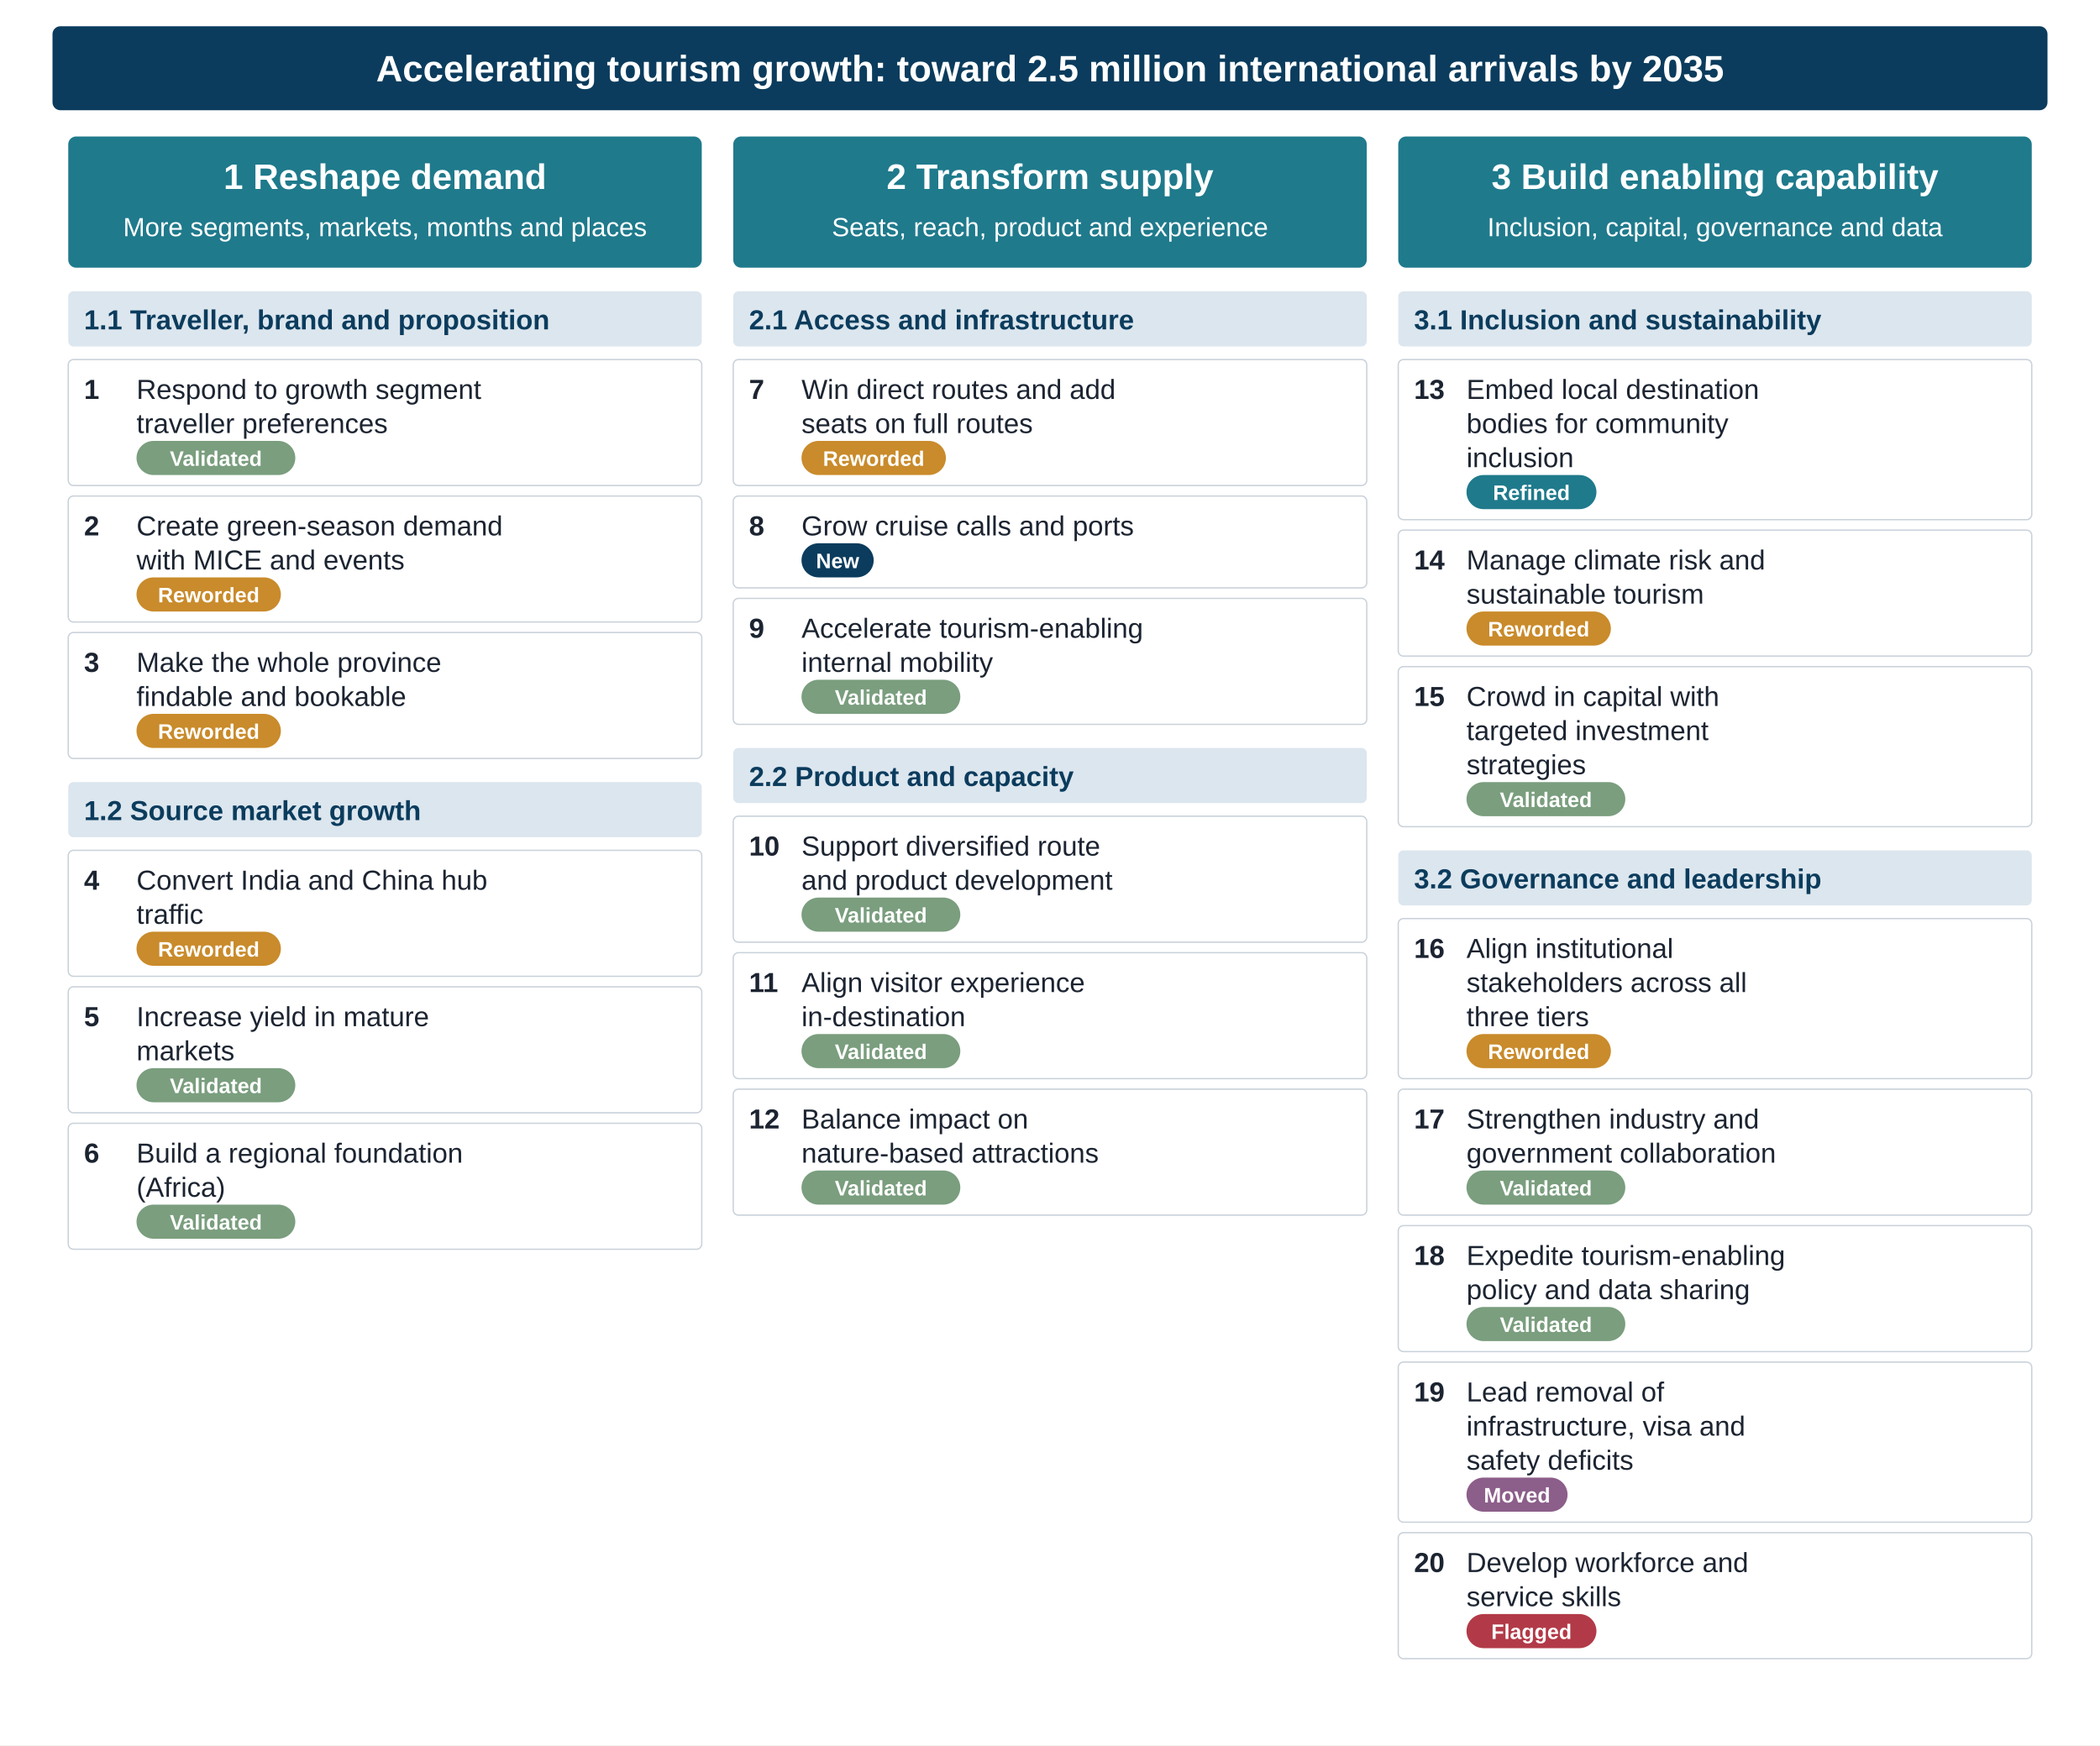
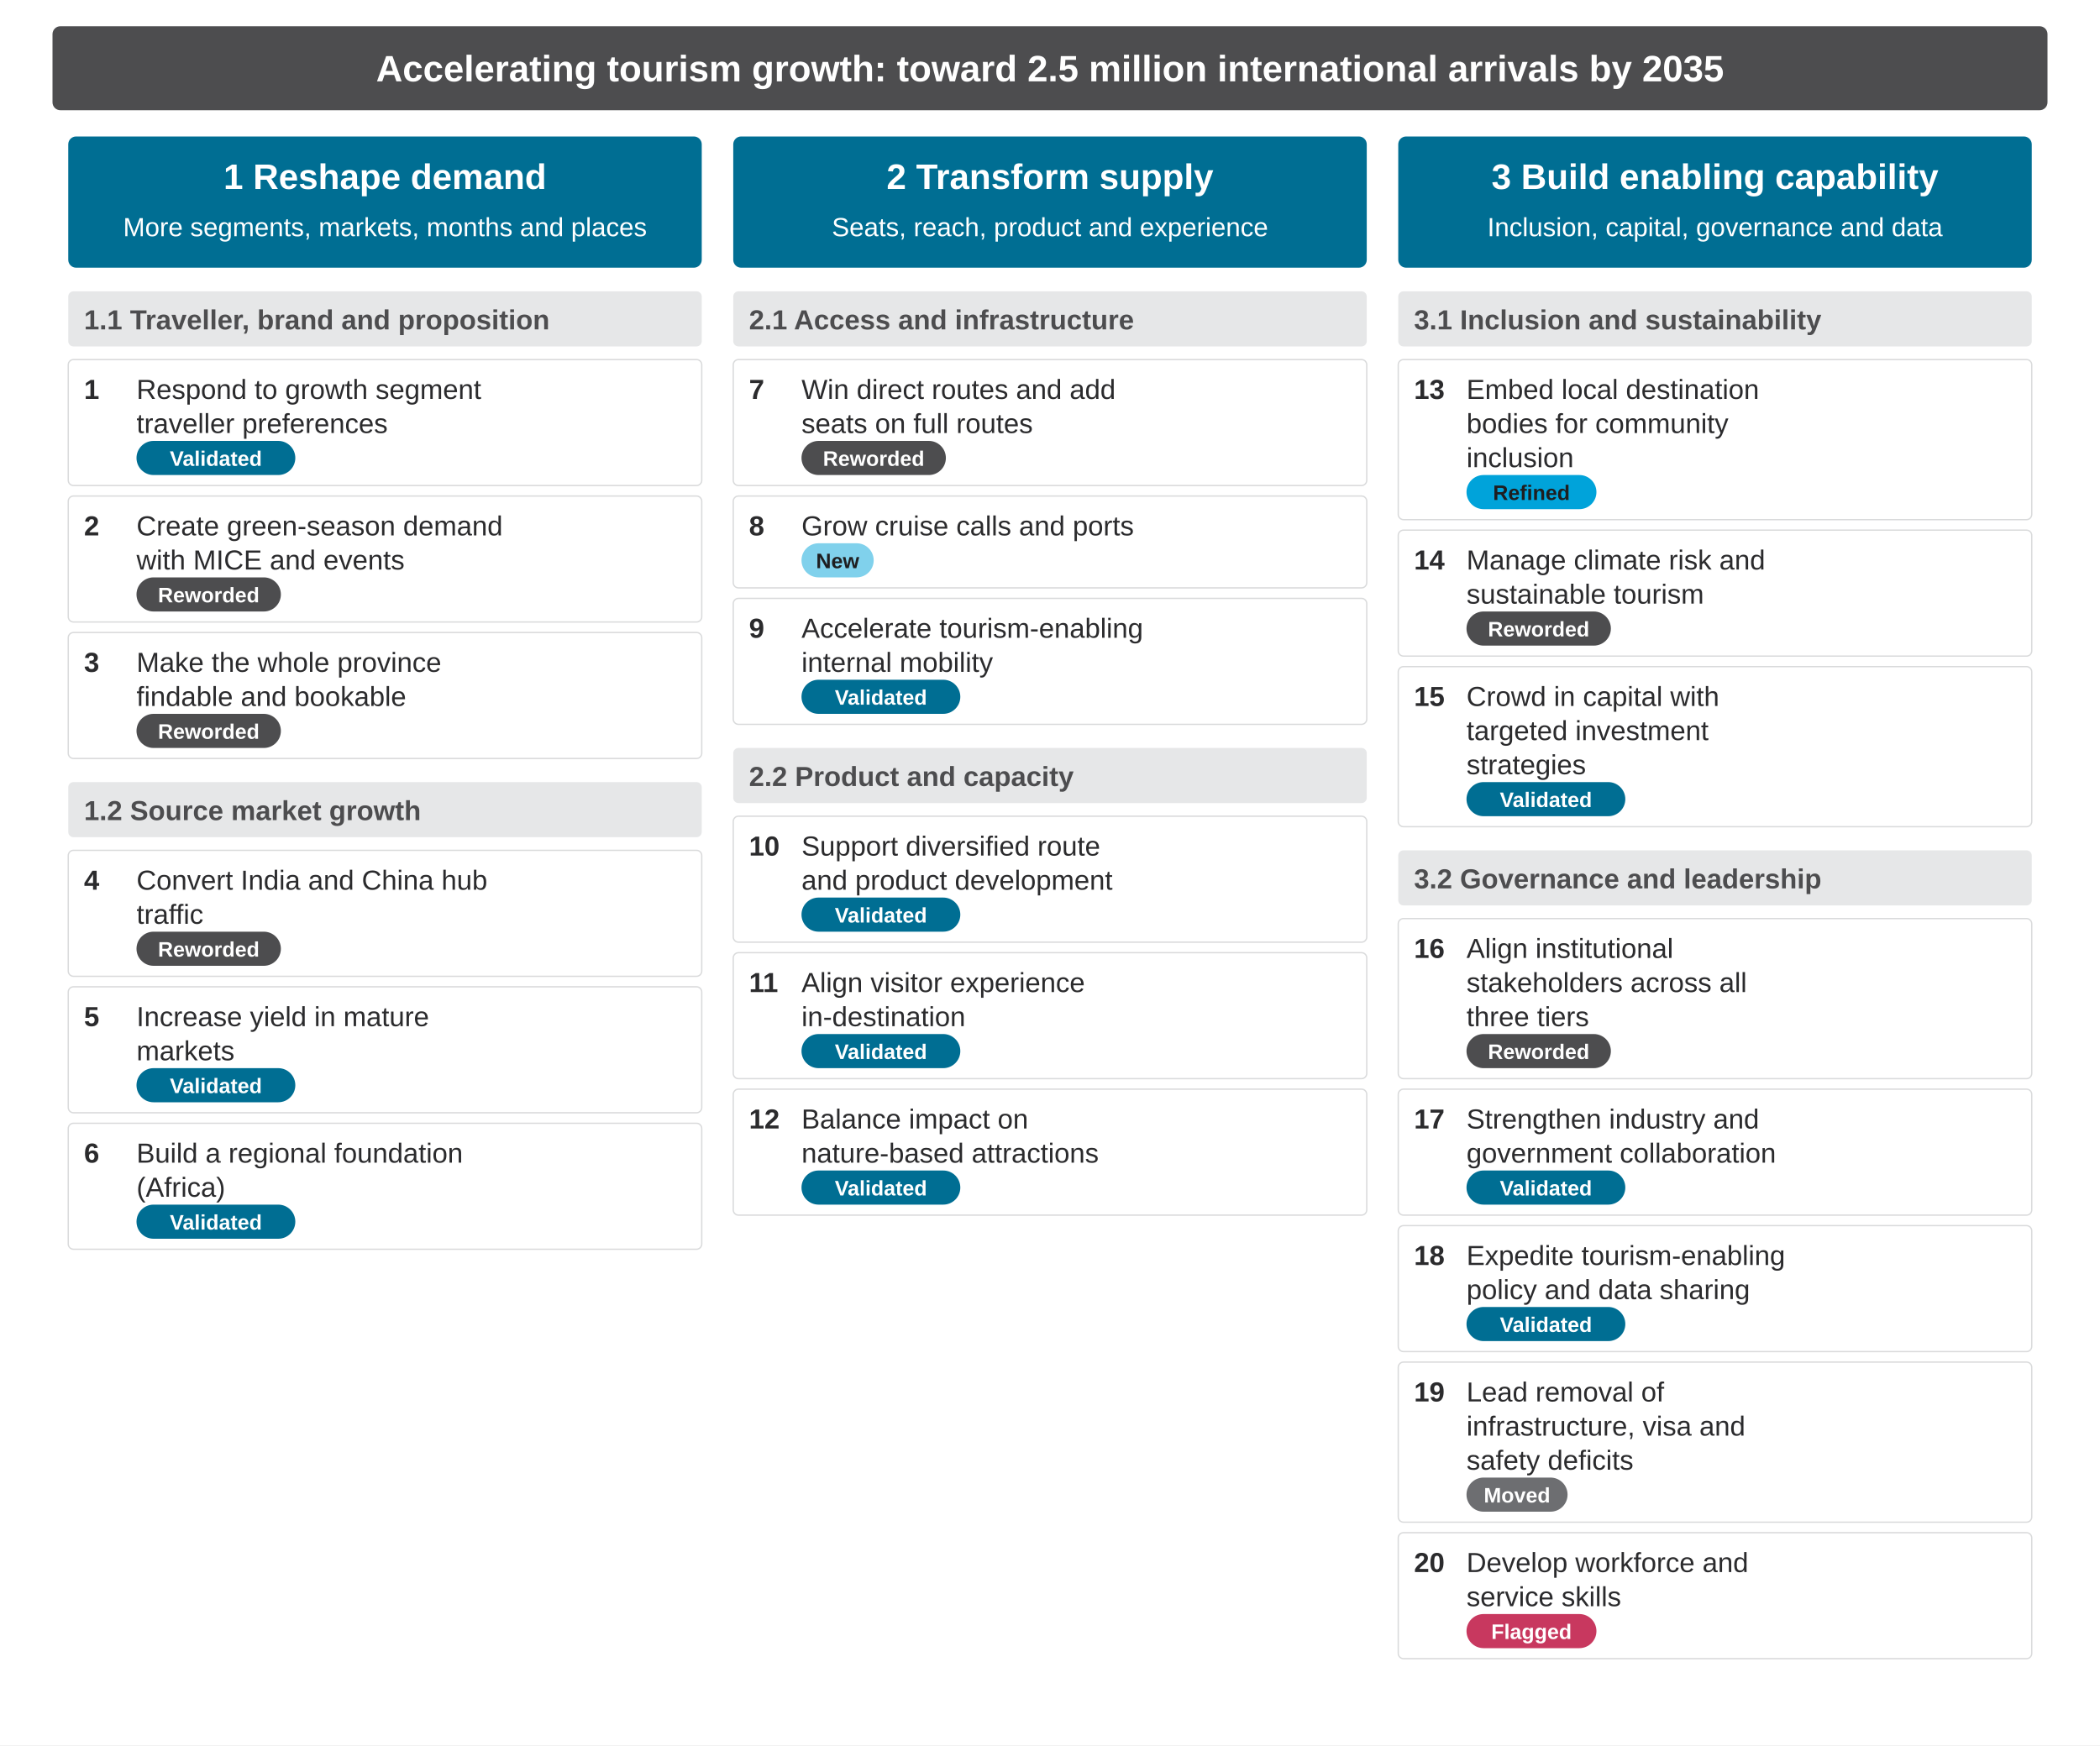
- <svg xmlns="http://www.w3.org/2000/svg" viewBox="0 0 1600 1330" width="1600" height="1330" font-family="Raleway, Arial, sans-serif">
+ <svg xmlns="http://www.w3.org/2000/svg" viewBox="0 0 1600 1330" width="1600" height="1330" font-family="Arial, Helvetica, sans-serif">
  <rect width="1600" height="1330" fill="#ffffff" />
-   <rect x="40" y="20" width="1520" height="64" rx="6" fill="#0B3C5D" />
+   <rect x="40" y="20" width="1520" height="64" rx="6" fill="#4D4D4F" />
  <text x="800" y="62" text-anchor="middle" font-size="28" font-weight="700" fill="#ffffff">Accelerating tourism growth: toward 2.5 million international arrivals by 2035</text>
-   <rect x="52" y="104" width="482.667" height="100" rx="6" fill="#1F7A8C" />
+   <rect x="52" y="104" width="482.667" height="100" rx="6" fill="#006E93" />
  <text x="293.333" y="144" text-anchor="middle" font-size="27" font-weight="700" fill="#ffffff">1 Reshape demand</text>
  <text x="293.333" y="180" text-anchor="middle" font-size="20" fill="#ffffff">More segments, markets, months and places</text>
-   <rect x="52" y="222" width="482.667" height="42" rx="4" fill="#DCE6EE" />
-   <text x="64" y="251" font-size="21" font-weight="700" fill="#0B3C5D">1.1 Traveller, brand and proposition</text>
-   <rect x="52" y="274" width="482.667" height="96" rx="4" fill="#ffffff" stroke="#C9D1DA" />
-   <text x="64" y="304" font-size="21" font-weight="700" fill="#1C2431">1</text>
-   <text x="104" y="304" font-size="21" fill="#1C2431">Respond to growth segment</text>
-   <text x="104" y="330" font-size="21" fill="#1C2431">traveller preferences</text>
-   <rect x="104" y="336" width="121" height="26" rx="13" fill="#7A9E7E" />
+   <rect x="52" y="222" width="482.667" height="42" rx="4" fill="#E6E7E8" />
+   <text x="64" y="251" font-size="21" font-weight="700" fill="#4D4D4F">1.1 Traveller, brand and proposition</text>
+   <rect x="52" y="274" width="482.667" height="96" rx="4" fill="#ffffff" stroke="#D9DADB" />
+   <text x="64" y="304" font-size="21" font-weight="700" fill="#2B2B2D">1</text>
+   <text x="104" y="304" font-size="21" fill="#2B2B2D">Respond to growth segment</text>
+   <text x="104" y="330" font-size="21" fill="#2B2B2D">traveller preferences</text>
+   <rect x="104" y="336" width="121" height="26" rx="13" fill="#006E93" />
  <text x="164.5" y="355" text-anchor="middle" font-size="16" font-weight="700" fill="#ffffff">Validated</text>
-   <rect x="52" y="378" width="482.667" height="96" rx="4" fill="#ffffff" stroke="#C9D1DA" />
-   <text x="64" y="408" font-size="21" font-weight="700" fill="#1C2431">2</text>
-   <text x="104" y="408" font-size="21" fill="#1C2431">Create green-season demand</text>
-   <text x="104" y="434" font-size="21" fill="#1C2431">with MICE and events</text>
-   <rect x="104" y="440" width="110" height="26" rx="13" fill="#C98B2B" />
+   <rect x="52" y="378" width="482.667" height="96" rx="4" fill="#ffffff" stroke="#D9DADB" />
+   <text x="64" y="408" font-size="21" font-weight="700" fill="#2B2B2D">2</text>
+   <text x="104" y="408" font-size="21" fill="#2B2B2D">Create green-season demand</text>
+   <text x="104" y="434" font-size="21" fill="#2B2B2D">with MICE and events</text>
+   <rect x="104" y="440" width="110" height="26" rx="13" fill="#4D4D4F" />
  <text x="159" y="459" text-anchor="middle" font-size="16" font-weight="700" fill="#ffffff">Reworded</text>
-   <rect x="52" y="482" width="482.667" height="96" rx="4" fill="#ffffff" stroke="#C9D1DA" />
-   <text x="64" y="512" font-size="21" font-weight="700" fill="#1C2431">3</text>
-   <text x="104" y="512" font-size="21" fill="#1C2431">Make the whole province</text>
-   <text x="104" y="538" font-size="21" fill="#1C2431">findable and bookable</text>
-   <rect x="104" y="544" width="110" height="26" rx="13" fill="#C98B2B" />
+   <rect x="52" y="482" width="482.667" height="96" rx="4" fill="#ffffff" stroke="#D9DADB" />
+   <text x="64" y="512" font-size="21" font-weight="700" fill="#2B2B2D">3</text>
+   <text x="104" y="512" font-size="21" fill="#2B2B2D">Make the whole province</text>
+   <text x="104" y="538" font-size="21" fill="#2B2B2D">findable and bookable</text>
+   <rect x="104" y="544" width="110" height="26" rx="13" fill="#4D4D4F" />
  <text x="159" y="563" text-anchor="middle" font-size="16" font-weight="700" fill="#ffffff">Reworded</text>
-   <rect x="52" y="596" width="482.667" height="42" rx="4" fill="#DCE6EE" />
-   <text x="64" y="625" font-size="21" font-weight="700" fill="#0B3C5D">1.2 Source market growth</text>
-   <rect x="52" y="648" width="482.667" height="96" rx="4" fill="#ffffff" stroke="#C9D1DA" />
-   <text x="64" y="678" font-size="21" font-weight="700" fill="#1C2431">4</text>
-   <text x="104" y="678" font-size="21" fill="#1C2431">Convert India and China hub</text>
-   <text x="104" y="704" font-size="21" fill="#1C2431">traffic</text>
-   <rect x="104" y="710" width="110" height="26" rx="13" fill="#C98B2B" />
+   <rect x="52" y="596" width="482.667" height="42" rx="4" fill="#E6E7E8" />
+   <text x="64" y="625" font-size="21" font-weight="700" fill="#4D4D4F">1.2 Source market growth</text>
+   <rect x="52" y="648" width="482.667" height="96" rx="4" fill="#ffffff" stroke="#D9DADB" />
+   <text x="64" y="678" font-size="21" font-weight="700" fill="#2B2B2D">4</text>
+   <text x="104" y="678" font-size="21" fill="#2B2B2D">Convert India and China hub</text>
+   <text x="104" y="704" font-size="21" fill="#2B2B2D">traffic</text>
+   <rect x="104" y="710" width="110" height="26" rx="13" fill="#4D4D4F" />
  <text x="159" y="729" text-anchor="middle" font-size="16" font-weight="700" fill="#ffffff">Reworded</text>
-   <rect x="52" y="752" width="482.667" height="96" rx="4" fill="#ffffff" stroke="#C9D1DA" />
-   <text x="64" y="782" font-size="21" font-weight="700" fill="#1C2431">5</text>
-   <text x="104" y="782" font-size="21" fill="#1C2431">Increase yield in mature</text>
-   <text x="104" y="808" font-size="21" fill="#1C2431">markets</text>
-   <rect x="104" y="814" width="121" height="26" rx="13" fill="#7A9E7E" />
+   <rect x="52" y="752" width="482.667" height="96" rx="4" fill="#ffffff" stroke="#D9DADB" />
+   <text x="64" y="782" font-size="21" font-weight="700" fill="#2B2B2D">5</text>
+   <text x="104" y="782" font-size="21" fill="#2B2B2D">Increase yield in mature</text>
+   <text x="104" y="808" font-size="21" fill="#2B2B2D">markets</text>
+   <rect x="104" y="814" width="121" height="26" rx="13" fill="#006E93" />
  <text x="164.5" y="833" text-anchor="middle" font-size="16" font-weight="700" fill="#ffffff">Validated</text>
-   <rect x="52" y="856" width="482.667" height="96" rx="4" fill="#ffffff" stroke="#C9D1DA" />
-   <text x="64" y="886" font-size="21" font-weight="700" fill="#1C2431">6</text>
-   <text x="104" y="886" font-size="21" fill="#1C2431">Build a regional foundation</text>
-   <text x="104" y="912" font-size="21" fill="#1C2431">(Africa)</text>
-   <rect x="104" y="918" width="121" height="26" rx="13" fill="#7A9E7E" />
+   <rect x="52" y="856" width="482.667" height="96" rx="4" fill="#ffffff" stroke="#D9DADB" />
+   <text x="64" y="886" font-size="21" font-weight="700" fill="#2B2B2D">6</text>
+   <text x="104" y="886" font-size="21" fill="#2B2B2D">Build a regional foundation</text>
+   <text x="104" y="912" font-size="21" fill="#2B2B2D">(Africa)</text>
+   <rect x="104" y="918" width="121" height="26" rx="13" fill="#006E93" />
  <text x="164.5" y="937" text-anchor="middle" font-size="16" font-weight="700" fill="#ffffff">Validated</text>
-   <rect x="558.667" y="104" width="482.667" height="100" rx="6" fill="#1F7A8C" />
+   <rect x="558.667" y="104" width="482.667" height="100" rx="6" fill="#006E93" />
  <text x="800" y="144" text-anchor="middle" font-size="27" font-weight="700" fill="#ffffff">2 Transform supply</text>
  <text x="800" y="180" text-anchor="middle" font-size="20" fill="#ffffff">Seats, reach, product and experience</text>
-   <rect x="558.667" y="222" width="482.667" height="42" rx="4" fill="#DCE6EE" />
-   <text x="570.667" y="251" font-size="21" font-weight="700" fill="#0B3C5D">2.1 Access and infrastructure</text>
-   <rect x="558.667" y="274" width="482.667" height="96" rx="4" fill="#ffffff" stroke="#C9D1DA" />
-   <text x="570.667" y="304" font-size="21" font-weight="700" fill="#1C2431">7</text>
-   <text x="610.667" y="304" font-size="21" fill="#1C2431">Win direct routes and add</text>
-   <text x="610.667" y="330" font-size="21" fill="#1C2431">seats on full routes</text>
-   <rect x="610.667" y="336" width="110" height="26" rx="13" fill="#C98B2B" />
+   <rect x="558.667" y="222" width="482.667" height="42" rx="4" fill="#E6E7E8" />
+   <text x="570.667" y="251" font-size="21" font-weight="700" fill="#4D4D4F">2.1 Access and infrastructure</text>
+   <rect x="558.667" y="274" width="482.667" height="96" rx="4" fill="#ffffff" stroke="#D9DADB" />
+   <text x="570.667" y="304" font-size="21" font-weight="700" fill="#2B2B2D">7</text>
+   <text x="610.667" y="304" font-size="21" fill="#2B2B2D">Win direct routes and add</text>
+   <text x="610.667" y="330" font-size="21" fill="#2B2B2D">seats on full routes</text>
+   <rect x="610.667" y="336" width="110" height="26" rx="13" fill="#4D4D4F" />
  <text x="665.667" y="355" text-anchor="middle" font-size="16" font-weight="700" fill="#ffffff">Reworded</text>
-   <rect x="558.667" y="378" width="482.667" height="70" rx="4" fill="#ffffff" stroke="#C9D1DA" />
-   <text x="570.667" y="408" font-size="21" font-weight="700" fill="#1C2431">8</text>
-   <text x="610.667" y="408" font-size="21" fill="#1C2431">Grow cruise calls and ports</text>
-   <rect x="610.667" y="414" width="55" height="26" rx="13" fill="#0B3C5D" />
-   <text x="638.167" y="433" text-anchor="middle" font-size="16" font-weight="700" fill="#ffffff">New</text>
-   <rect x="558.667" y="456" width="482.667" height="96" rx="4" fill="#ffffff" stroke="#C9D1DA" />
-   <text x="570.667" y="486" font-size="21" font-weight="700" fill="#1C2431">9</text>
-   <text x="610.667" y="486" font-size="21" fill="#1C2431">Accelerate tourism-enabling</text>
-   <text x="610.667" y="512" font-size="21" fill="#1C2431">internal mobility</text>
-   <rect x="610.667" y="518" width="121" height="26" rx="13" fill="#7A9E7E" />
+   <rect x="558.667" y="378" width="482.667" height="70" rx="4" fill="#ffffff" stroke="#D9DADB" />
+   <text x="570.667" y="408" font-size="21" font-weight="700" fill="#2B2B2D">8</text>
+   <text x="610.667" y="408" font-size="21" fill="#2B2B2D">Grow cruise calls and ports</text>
+   <rect x="610.667" y="414" width="55" height="26" rx="13" fill="#80D1EC" />
+   <text x="638.167" y="433" text-anchor="middle" font-size="16" font-weight="700" fill="#1E1E20">New</text>
+   <rect x="558.667" y="456" width="482.667" height="96" rx="4" fill="#ffffff" stroke="#D9DADB" />
+   <text x="570.667" y="486" font-size="21" font-weight="700" fill="#2B2B2D">9</text>
+   <text x="610.667" y="486" font-size="21" fill="#2B2B2D">Accelerate tourism-enabling</text>
+   <text x="610.667" y="512" font-size="21" fill="#2B2B2D">internal mobility</text>
+   <rect x="610.667" y="518" width="121" height="26" rx="13" fill="#006E93" />
  <text x="671.167" y="537" text-anchor="middle" font-size="16" font-weight="700" fill="#ffffff">Validated</text>
-   <rect x="558.667" y="570" width="482.667" height="42" rx="4" fill="#DCE6EE" />
-   <text x="570.667" y="599" font-size="21" font-weight="700" fill="#0B3C5D">2.2 Product and capacity</text>
-   <rect x="558.667" y="622" width="482.667" height="96" rx="4" fill="#ffffff" stroke="#C9D1DA" />
-   <text x="570.667" y="652" font-size="21" font-weight="700" fill="#1C2431">10</text>
-   <text x="610.667" y="652" font-size="21" fill="#1C2431">Support diversified route</text>
-   <text x="610.667" y="678" font-size="21" fill="#1C2431">and product development</text>
-   <rect x="610.667" y="684" width="121" height="26" rx="13" fill="#7A9E7E" />
+   <rect x="558.667" y="570" width="482.667" height="42" rx="4" fill="#E6E7E8" />
+   <text x="570.667" y="599" font-size="21" font-weight="700" fill="#4D4D4F">2.2 Product and capacity</text>
+   <rect x="558.667" y="622" width="482.667" height="96" rx="4" fill="#ffffff" stroke="#D9DADB" />
+   <text x="570.667" y="652" font-size="21" font-weight="700" fill="#2B2B2D">10</text>
+   <text x="610.667" y="652" font-size="21" fill="#2B2B2D">Support diversified route</text>
+   <text x="610.667" y="678" font-size="21" fill="#2B2B2D">and product development</text>
+   <rect x="610.667" y="684" width="121" height="26" rx="13" fill="#006E93" />
  <text x="671.167" y="703" text-anchor="middle" font-size="16" font-weight="700" fill="#ffffff">Validated</text>
-   <rect x="558.667" y="726" width="482.667" height="96" rx="4" fill="#ffffff" stroke="#C9D1DA" />
-   <text x="570.667" y="756" font-size="21" font-weight="700" fill="#1C2431">11</text>
-   <text x="610.667" y="756" font-size="21" fill="#1C2431">Align visitor experience</text>
-   <text x="610.667" y="782" font-size="21" fill="#1C2431">in-destination</text>
-   <rect x="610.667" y="788" width="121" height="26" rx="13" fill="#7A9E7E" />
+   <rect x="558.667" y="726" width="482.667" height="96" rx="4" fill="#ffffff" stroke="#D9DADB" />
+   <text x="570.667" y="756" font-size="21" font-weight="700" fill="#2B2B2D">11</text>
+   <text x="610.667" y="756" font-size="21" fill="#2B2B2D">Align visitor experience</text>
+   <text x="610.667" y="782" font-size="21" fill="#2B2B2D">in-destination</text>
+   <rect x="610.667" y="788" width="121" height="26" rx="13" fill="#006E93" />
  <text x="671.167" y="807" text-anchor="middle" font-size="16" font-weight="700" fill="#ffffff">Validated</text>
-   <rect x="558.667" y="830" width="482.667" height="96" rx="4" fill="#ffffff" stroke="#C9D1DA" />
-   <text x="570.667" y="860" font-size="21" font-weight="700" fill="#1C2431">12</text>
-   <text x="610.667" y="860" font-size="21" fill="#1C2431">Balance impact on</text>
-   <text x="610.667" y="886" font-size="21" fill="#1C2431">nature-based attractions</text>
-   <rect x="610.667" y="892" width="121" height="26" rx="13" fill="#7A9E7E" />
+   <rect x="558.667" y="830" width="482.667" height="96" rx="4" fill="#ffffff" stroke="#D9DADB" />
+   <text x="570.667" y="860" font-size="21" font-weight="700" fill="#2B2B2D">12</text>
+   <text x="610.667" y="860" font-size="21" fill="#2B2B2D">Balance impact on</text>
+   <text x="610.667" y="886" font-size="21" fill="#2B2B2D">nature-based attractions</text>
+   <rect x="610.667" y="892" width="121" height="26" rx="13" fill="#006E93" />
  <text x="671.167" y="911" text-anchor="middle" font-size="16" font-weight="700" fill="#ffffff">Validated</text>
-   <rect x="1065.333" y="104" width="482.667" height="100" rx="6" fill="#1F7A8C" />
+   <rect x="1065.333" y="104" width="482.667" height="100" rx="6" fill="#006E93" />
  <text x="1306.667" y="144" text-anchor="middle" font-size="27" font-weight="700" fill="#ffffff">3 Build enabling capability</text>
  <text x="1306.667" y="180" text-anchor="middle" font-size="20" fill="#ffffff">Inclusion, capital, governance and data</text>
-   <rect x="1065.333" y="222" width="482.667" height="42" rx="4" fill="#DCE6EE" />
-   <text x="1077.333" y="251" font-size="21" font-weight="700" fill="#0B3C5D">3.1 Inclusion and sustainability</text>
-   <rect x="1065.333" y="274" width="482.667" height="122" rx="4" fill="#ffffff" stroke="#C9D1DA" />
-   <text x="1077.333" y="304" font-size="21" font-weight="700" fill="#1C2431">13</text>
-   <text x="1117.333" y="304" font-size="21" fill="#1C2431">Embed local destination</text>
-   <text x="1117.333" y="330" font-size="21" fill="#1C2431">bodies for community</text>
-   <text x="1117.333" y="356" font-size="21" fill="#1C2431">inclusion</text>
-   <rect x="1117.333" y="362" width="99" height="26" rx="13" fill="#1F7A8C" />
-   <text x="1166.833" y="381" text-anchor="middle" font-size="16" font-weight="700" fill="#ffffff">Refined</text>
-   <rect x="1065.333" y="404" width="482.667" height="96" rx="4" fill="#ffffff" stroke="#C9D1DA" />
-   <text x="1077.333" y="434" font-size="21" font-weight="700" fill="#1C2431">14</text>
-   <text x="1117.333" y="434" font-size="21" fill="#1C2431">Manage climate risk and</text>
-   <text x="1117.333" y="460" font-size="21" fill="#1C2431">sustainable tourism</text>
-   <rect x="1117.333" y="466" width="110" height="26" rx="13" fill="#C98B2B" />
+   <rect x="1065.333" y="222" width="482.667" height="42" rx="4" fill="#E6E7E8" />
+   <text x="1077.333" y="251" font-size="21" font-weight="700" fill="#4D4D4F">3.1 Inclusion and sustainability</text>
+   <rect x="1065.333" y="274" width="482.667" height="122" rx="4" fill="#ffffff" stroke="#D9DADB" />
+   <text x="1077.333" y="304" font-size="21" font-weight="700" fill="#2B2B2D">13</text>
+   <text x="1117.333" y="304" font-size="21" fill="#2B2B2D">Embed local destination</text>
+   <text x="1117.333" y="330" font-size="21" fill="#2B2B2D">bodies for community</text>
+   <text x="1117.333" y="356" font-size="21" fill="#2B2B2D">inclusion</text>
+   <rect x="1117.333" y="362" width="99" height="26" rx="13" fill="#00A3DA" />
+   <text x="1166.833" y="381" text-anchor="middle" font-size="16" font-weight="700" fill="#1E1E20">Refined</text>
+   <rect x="1065.333" y="404" width="482.667" height="96" rx="4" fill="#ffffff" stroke="#D9DADB" />
+   <text x="1077.333" y="434" font-size="21" font-weight="700" fill="#2B2B2D">14</text>
+   <text x="1117.333" y="434" font-size="21" fill="#2B2B2D">Manage climate risk and</text>
+   <text x="1117.333" y="460" font-size="21" fill="#2B2B2D">sustainable tourism</text>
+   <rect x="1117.333" y="466" width="110" height="26" rx="13" fill="#4D4D4F" />
  <text x="1172.333" y="485" text-anchor="middle" font-size="16" font-weight="700" fill="#ffffff">Reworded</text>
-   <rect x="1065.333" y="508" width="482.667" height="122" rx="4" fill="#ffffff" stroke="#C9D1DA" />
-   <text x="1077.333" y="538" font-size="21" font-weight="700" fill="#1C2431">15</text>
-   <text x="1117.333" y="538" font-size="21" fill="#1C2431">Crowd in capital with</text>
-   <text x="1117.333" y="564" font-size="21" fill="#1C2431">targeted investment</text>
-   <text x="1117.333" y="590" font-size="21" fill="#1C2431">strategies</text>
-   <rect x="1117.333" y="596" width="121" height="26" rx="13" fill="#7A9E7E" />
+   <rect x="1065.333" y="508" width="482.667" height="122" rx="4" fill="#ffffff" stroke="#D9DADB" />
+   <text x="1077.333" y="538" font-size="21" font-weight="700" fill="#2B2B2D">15</text>
+   <text x="1117.333" y="538" font-size="21" fill="#2B2B2D">Crowd in capital with</text>
+   <text x="1117.333" y="564" font-size="21" fill="#2B2B2D">targeted investment</text>
+   <text x="1117.333" y="590" font-size="21" fill="#2B2B2D">strategies</text>
+   <rect x="1117.333" y="596" width="121" height="26" rx="13" fill="#006E93" />
  <text x="1177.833" y="615" text-anchor="middle" font-size="16" font-weight="700" fill="#ffffff">Validated</text>
-   <rect x="1065.333" y="648" width="482.667" height="42" rx="4" fill="#DCE6EE" />
-   <text x="1077.333" y="677" font-size="21" font-weight="700" fill="#0B3C5D">3.2 Governance and leadership</text>
-   <rect x="1065.333" y="700" width="482.667" height="122" rx="4" fill="#ffffff" stroke="#C9D1DA" />
-   <text x="1077.333" y="730" font-size="21" font-weight="700" fill="#1C2431">16</text>
-   <text x="1117.333" y="730" font-size="21" fill="#1C2431">Align institutional</text>
-   <text x="1117.333" y="756" font-size="21" fill="#1C2431">stakeholders across all</text>
-   <text x="1117.333" y="782" font-size="21" fill="#1C2431">three tiers</text>
-   <rect x="1117.333" y="788" width="110" height="26" rx="13" fill="#C98B2B" />
+   <rect x="1065.333" y="648" width="482.667" height="42" rx="4" fill="#E6E7E8" />
+   <text x="1077.333" y="677" font-size="21" font-weight="700" fill="#4D4D4F">3.2 Governance and leadership</text>
+   <rect x="1065.333" y="700" width="482.667" height="122" rx="4" fill="#ffffff" stroke="#D9DADB" />
+   <text x="1077.333" y="730" font-size="21" font-weight="700" fill="#2B2B2D">16</text>
+   <text x="1117.333" y="730" font-size="21" fill="#2B2B2D">Align institutional</text>
+   <text x="1117.333" y="756" font-size="21" fill="#2B2B2D">stakeholders across all</text>
+   <text x="1117.333" y="782" font-size="21" fill="#2B2B2D">three tiers</text>
+   <rect x="1117.333" y="788" width="110" height="26" rx="13" fill="#4D4D4F" />
  <text x="1172.333" y="807" text-anchor="middle" font-size="16" font-weight="700" fill="#ffffff">Reworded</text>
-   <rect x="1065.333" y="830" width="482.667" height="96" rx="4" fill="#ffffff" stroke="#C9D1DA" />
-   <text x="1077.333" y="860" font-size="21" font-weight="700" fill="#1C2431">17</text>
-   <text x="1117.333" y="860" font-size="21" fill="#1C2431">Strengthen industry and</text>
-   <text x="1117.333" y="886" font-size="21" fill="#1C2431">government collaboration</text>
-   <rect x="1117.333" y="892" width="121" height="26" rx="13" fill="#7A9E7E" />
+   <rect x="1065.333" y="830" width="482.667" height="96" rx="4" fill="#ffffff" stroke="#D9DADB" />
+   <text x="1077.333" y="860" font-size="21" font-weight="700" fill="#2B2B2D">17</text>
+   <text x="1117.333" y="860" font-size="21" fill="#2B2B2D">Strengthen industry and</text>
+   <text x="1117.333" y="886" font-size="21" fill="#2B2B2D">government collaboration</text>
+   <rect x="1117.333" y="892" width="121" height="26" rx="13" fill="#006E93" />
  <text x="1177.833" y="911" text-anchor="middle" font-size="16" font-weight="700" fill="#ffffff">Validated</text>
-   <rect x="1065.333" y="934" width="482.667" height="96" rx="4" fill="#ffffff" stroke="#C9D1DA" />
-   <text x="1077.333" y="964" font-size="21" font-weight="700" fill="#1C2431">18</text>
-   <text x="1117.333" y="964" font-size="21" fill="#1C2431">Expedite tourism-enabling</text>
-   <text x="1117.333" y="990" font-size="21" fill="#1C2431">policy and data sharing</text>
-   <rect x="1117.333" y="996" width="121" height="26" rx="13" fill="#7A9E7E" />
+   <rect x="1065.333" y="934" width="482.667" height="96" rx="4" fill="#ffffff" stroke="#D9DADB" />
+   <text x="1077.333" y="964" font-size="21" font-weight="700" fill="#2B2B2D">18</text>
+   <text x="1117.333" y="964" font-size="21" fill="#2B2B2D">Expedite tourism-enabling</text>
+   <text x="1117.333" y="990" font-size="21" fill="#2B2B2D">policy and data sharing</text>
+   <rect x="1117.333" y="996" width="121" height="26" rx="13" fill="#006E93" />
  <text x="1177.833" y="1015" text-anchor="middle" font-size="16" font-weight="700" fill="#ffffff">Validated</text>
-   <rect x="1065.333" y="1038" width="482.667" height="122" rx="4" fill="#ffffff" stroke="#C9D1DA" />
-   <text x="1077.333" y="1068" font-size="21" font-weight="700" fill="#1C2431">19</text>
-   <text x="1117.333" y="1068" font-size="21" fill="#1C2431">Lead removal of</text>
-   <text x="1117.333" y="1094" font-size="21" fill="#1C2431">infrastructure, visa and</text>
-   <text x="1117.333" y="1120" font-size="21" fill="#1C2431">safety deficits</text>
-   <rect x="1117.333" y="1126" width="77" height="26" rx="13" fill="#8C5E8A" />
+   <rect x="1065.333" y="1038" width="482.667" height="122" rx="4" fill="#ffffff" stroke="#D9DADB" />
+   <text x="1077.333" y="1068" font-size="21" font-weight="700" fill="#2B2B2D">19</text>
+   <text x="1117.333" y="1068" font-size="21" fill="#2B2B2D">Lead removal of</text>
+   <text x="1117.333" y="1094" font-size="21" fill="#2B2B2D">infrastructure, visa and</text>
+   <text x="1117.333" y="1120" font-size="21" fill="#2B2B2D">safety deficits</text>
+   <rect x="1117.333" y="1126" width="77" height="26" rx="13" fill="#6D6E71" />
  <text x="1155.833" y="1145" text-anchor="middle" font-size="16" font-weight="700" fill="#ffffff">Moved</text>
-   <rect x="1065.333" y="1168" width="482.667" height="96" rx="4" fill="#ffffff" stroke="#C9D1DA" />
-   <text x="1077.333" y="1198" font-size="21" font-weight="700" fill="#1C2431">20</text>
-   <text x="1117.333" y="1198" font-size="21" fill="#1C2431">Develop workforce and</text>
-   <text x="1117.333" y="1224" font-size="21" fill="#1C2431">service skills</text>
-   <rect x="1117.333" y="1230" width="99" height="26" rx="13" fill="#B23A48" />
+   <rect x="1065.333" y="1168" width="482.667" height="96" rx="4" fill="#ffffff" stroke="#D9DADB" />
+   <text x="1077.333" y="1198" font-size="21" font-weight="700" fill="#2B2B2D">20</text>
+   <text x="1117.333" y="1198" font-size="21" fill="#2B2B2D">Develop workforce and</text>
+   <text x="1117.333" y="1224" font-size="21" fill="#2B2B2D">service skills</text>
+   <rect x="1117.333" y="1230" width="99" height="26" rx="13" fill="#C8385F" />
  <text x="1166.833" y="1249" text-anchor="middle" font-size="16" font-weight="700" fill="#ffffff">Flagged</text>
</svg>
